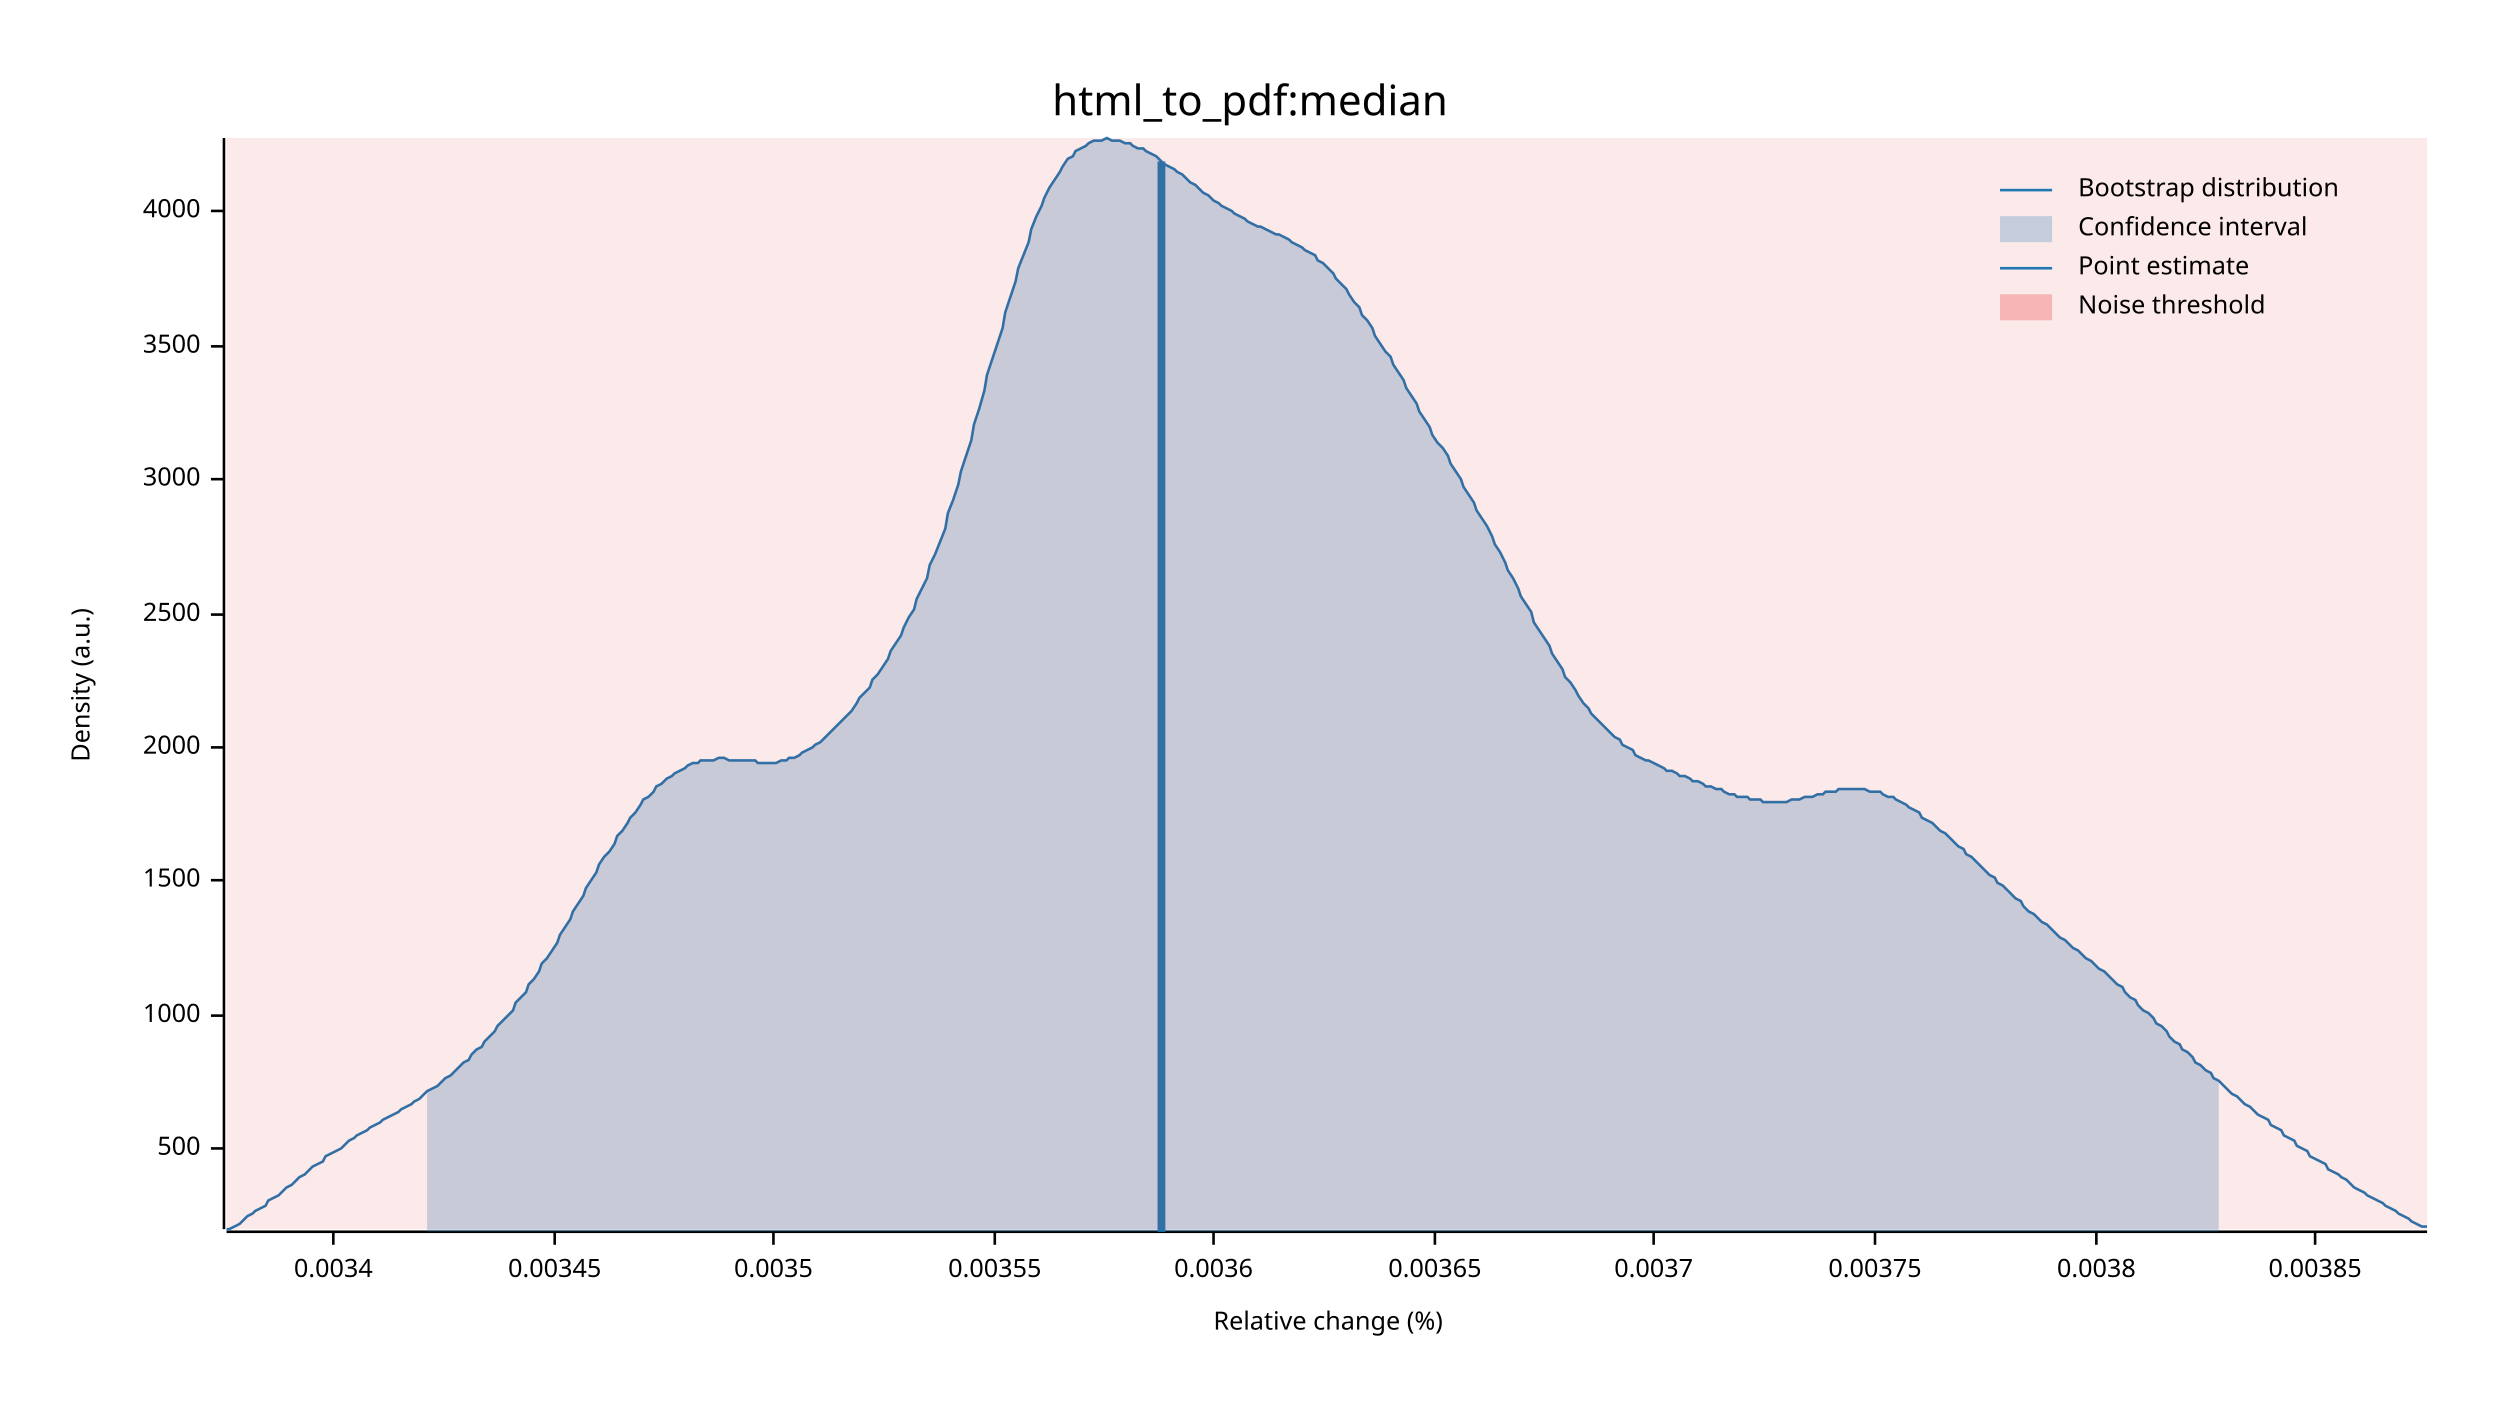
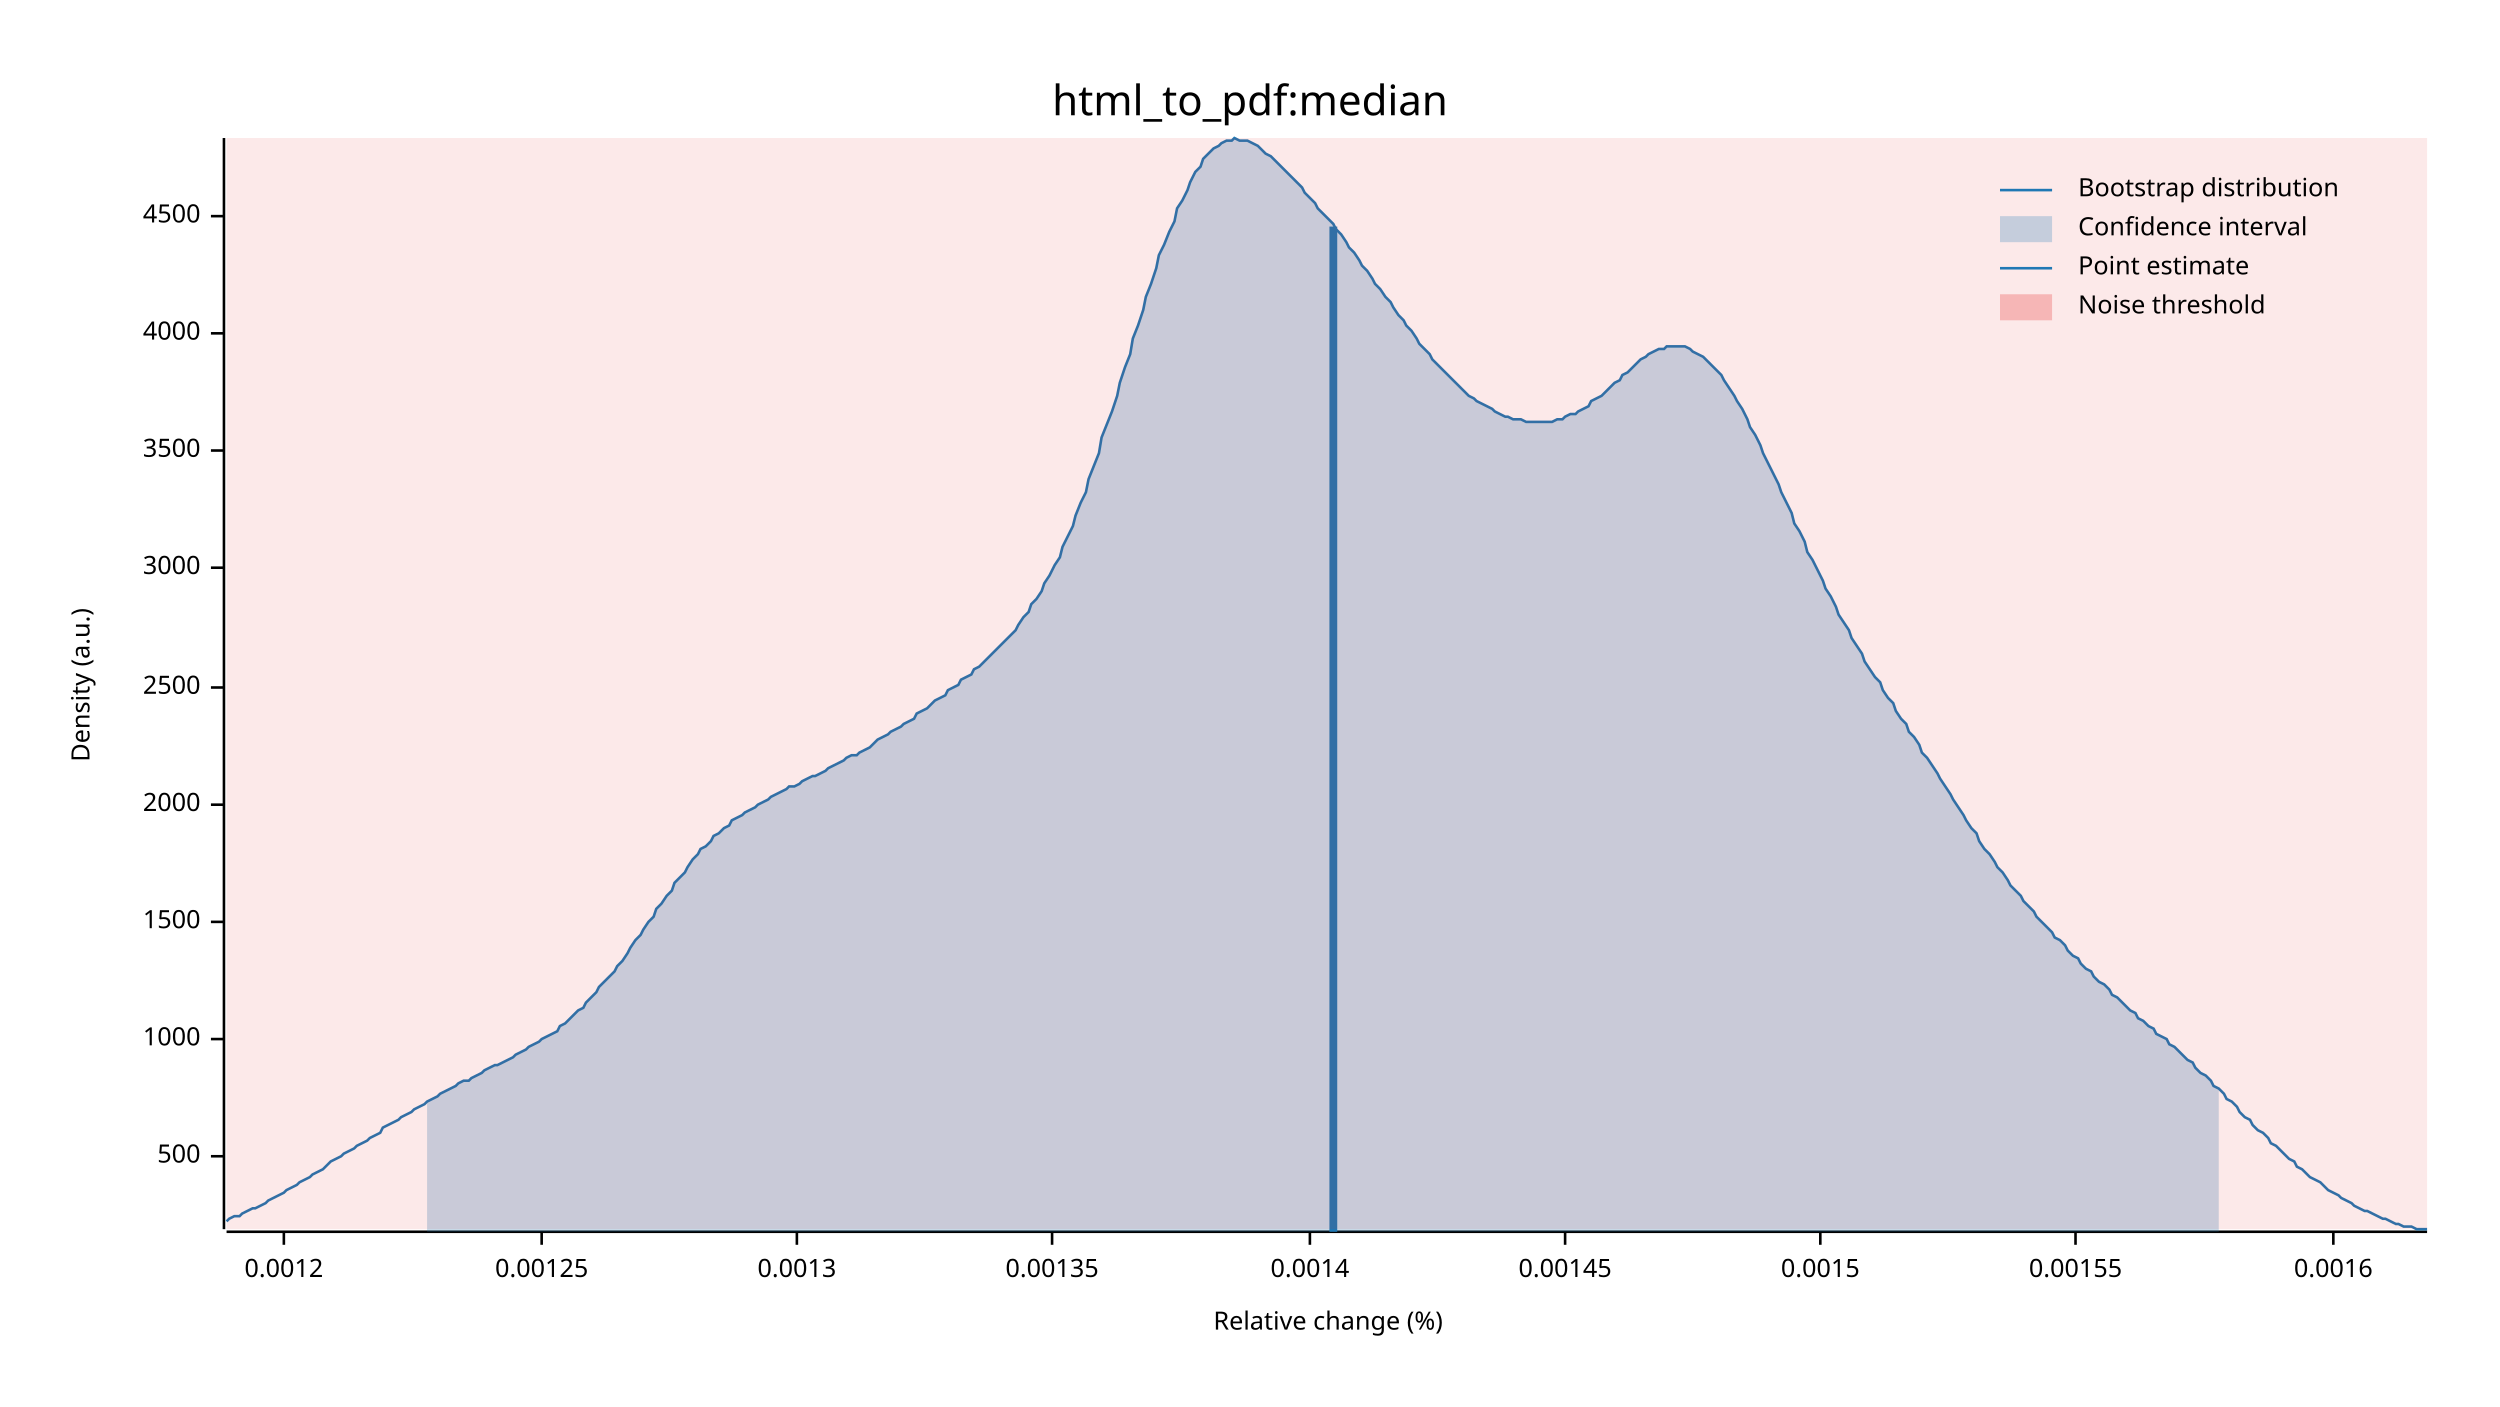
<svg xmlns="http://www.w3.org/2000/svg" width="960" height="540" viewBox="0 0 960 540">
  <text x="480" y="32" dy="0.76em" text-anchor="middle" font-family="sans-serif" font-size="16.129" opacity="1" fill="#000000">
html_to_pdf:median
</text>
  <text x="27" y="263" dy="0.76em" text-anchor="middle" font-family="sans-serif" font-size="9.677" opacity="1" fill="#000000" transform="rotate(270, 27, 263)">
Density (a.u.)
</text>
  <text x="510" y="513" dy="-0.5ex" text-anchor="middle" font-family="sans-serif" font-size="9.677" opacity="1" fill="#000000">
Relative change (%)
</text>
  <polyline fill="none" opacity="1" stroke="#000000" stroke-width="1" points="86,53 86,472 " />
-   <text x="77" y="441" dy="0.5ex" text-anchor="end" font-family="sans-serif" font-size="9.677" opacity="1" fill="#000000">
+   <text x="77" y="444" dy="0.5ex" text-anchor="end" font-family="sans-serif" font-size="9.677" opacity="1" fill="#000000">
500
</text>
-   <polyline fill="none" opacity="1" stroke="#000000" stroke-width="1" points="81,441 86,441 " />
-   <text x="77" y="390" dy="0.5ex" text-anchor="end" font-family="sans-serif" font-size="9.677" opacity="1" fill="#000000">
+   <polyline fill="none" opacity="1" stroke="#000000" stroke-width="1" points="81,444 86,444 " />
+   <text x="77" y="399" dy="0.5ex" text-anchor="end" font-family="sans-serif" font-size="9.677" opacity="1" fill="#000000">
1000
</text>
-   <polyline fill="none" opacity="1" stroke="#000000" stroke-width="1" points="81,390 86,390 " />
-   <text x="77" y="338" dy="0.5ex" text-anchor="end" font-family="sans-serif" font-size="9.677" opacity="1" fill="#000000">
+   <polyline fill="none" opacity="1" stroke="#000000" stroke-width="1" points="81,399 86,399 " />
+   <text x="77" y="354" dy="0.5ex" text-anchor="end" font-family="sans-serif" font-size="9.677" opacity="1" fill="#000000">
1500
</text>
-   <polyline fill="none" opacity="1" stroke="#000000" stroke-width="1" points="81,338 86,338 " />
-   <text x="77" y="287" dy="0.5ex" text-anchor="end" font-family="sans-serif" font-size="9.677" opacity="1" fill="#000000">
+   <polyline fill="none" opacity="1" stroke="#000000" stroke-width="1" points="81,354 86,354 " />
+   <text x="77" y="309" dy="0.5ex" text-anchor="end" font-family="sans-serif" font-size="9.677" opacity="1" fill="#000000">
2000
</text>
-   <polyline fill="none" opacity="1" stroke="#000000" stroke-width="1" points="81,287 86,287 " />
-   <text x="77" y="236" dy="0.5ex" text-anchor="end" font-family="sans-serif" font-size="9.677" opacity="1" fill="#000000">
+   <polyline fill="none" opacity="1" stroke="#000000" stroke-width="1" points="81,309 86,309 " />
+   <text x="77" y="264" dy="0.5ex" text-anchor="end" font-family="sans-serif" font-size="9.677" opacity="1" fill="#000000">
2500
</text>
-   <polyline fill="none" opacity="1" stroke="#000000" stroke-width="1" points="81,236 86,236 " />
-   <text x="77" y="184" dy="0.5ex" text-anchor="end" font-family="sans-serif" font-size="9.677" opacity="1" fill="#000000">
+   <polyline fill="none" opacity="1" stroke="#000000" stroke-width="1" points="81,264 86,264 " />
+   <text x="77" y="218" dy="0.5ex" text-anchor="end" font-family="sans-serif" font-size="9.677" opacity="1" fill="#000000">
3000
</text>
-   <polyline fill="none" opacity="1" stroke="#000000" stroke-width="1" points="81,184 86,184 " />
-   <text x="77" y="133" dy="0.5ex" text-anchor="end" font-family="sans-serif" font-size="9.677" opacity="1" fill="#000000">
+   <polyline fill="none" opacity="1" stroke="#000000" stroke-width="1" points="81,218 86,218 " />
+   <text x="77" y="173" dy="0.5ex" text-anchor="end" font-family="sans-serif" font-size="9.677" opacity="1" fill="#000000">
3500
</text>
-   <polyline fill="none" opacity="1" stroke="#000000" stroke-width="1" points="81,133 86,133 " />
-   <text x="77" y="81" dy="0.5ex" text-anchor="end" font-family="sans-serif" font-size="9.677" opacity="1" fill="#000000">
+   <polyline fill="none" opacity="1" stroke="#000000" stroke-width="1" points="81,173 86,173 " />
+   <text x="77" y="128" dy="0.5ex" text-anchor="end" font-family="sans-serif" font-size="9.677" opacity="1" fill="#000000">
4000
</text>
-   <polyline fill="none" opacity="1" stroke="#000000" stroke-width="1" points="81,81 86,81 " />
+   <polyline fill="none" opacity="1" stroke="#000000" stroke-width="1" points="81,128 86,128 " />
+   <text x="77" y="83" dy="0.5ex" text-anchor="end" font-family="sans-serif" font-size="9.677" opacity="1" fill="#000000">
+ 4500
+ </text>
+   <polyline fill="none" opacity="1" stroke="#000000" stroke-width="1" points="81,83 86,83 " />
  <polyline fill="none" opacity="1" stroke="#000000" stroke-width="1" points="87,473 932,473 " />
-   <text x="128" y="483" dy="0.76em" text-anchor="middle" font-family="sans-serif" font-size="9.677" opacity="1" fill="#000000">
- 0.0034
+   <text x="109" y="483" dy="0.76em" text-anchor="middle" font-family="sans-serif" font-size="9.677" opacity="1" fill="#000000">
+ 0.0012
</text>
-   <polyline fill="none" opacity="1" stroke="#000000" stroke-width="1" points="128,473 128,478 " />
-   <text x="213" y="483" dy="0.76em" text-anchor="middle" font-family="sans-serif" font-size="9.677" opacity="1" fill="#000000">
- 0.00345
+   <polyline fill="none" opacity="1" stroke="#000000" stroke-width="1" points="109,473 109,478 " />
+   <text x="208" y="483" dy="0.76em" text-anchor="middle" font-family="sans-serif" font-size="9.677" opacity="1" fill="#000000">
+ 0.00125
</text>
-   <polyline fill="none" opacity="1" stroke="#000000" stroke-width="1" points="213,473 213,478 " />
-   <text x="297" y="483" dy="0.76em" text-anchor="middle" font-family="sans-serif" font-size="9.677" opacity="1" fill="#000000">
- 0.0035
+   <polyline fill="none" opacity="1" stroke="#000000" stroke-width="1" points="208,473 208,478 " />
+   <text x="306" y="483" dy="0.76em" text-anchor="middle" font-family="sans-serif" font-size="9.677" opacity="1" fill="#000000">
+ 0.0013
</text>
-   <polyline fill="none" opacity="1" stroke="#000000" stroke-width="1" points="297,473 297,478 " />
-   <text x="382" y="483" dy="0.76em" text-anchor="middle" font-family="sans-serif" font-size="9.677" opacity="1" fill="#000000">
- 0.00355
+   <polyline fill="none" opacity="1" stroke="#000000" stroke-width="1" points="306,473 306,478 " />
+   <text x="404" y="483" dy="0.76em" text-anchor="middle" font-family="sans-serif" font-size="9.677" opacity="1" fill="#000000">
+ 0.00135
</text>
-   <polyline fill="none" opacity="1" stroke="#000000" stroke-width="1" points="382,473 382,478 " />
-   <text x="466" y="483" dy="0.76em" text-anchor="middle" font-family="sans-serif" font-size="9.677" opacity="1" fill="#000000">
- 0.0036
+   <polyline fill="none" opacity="1" stroke="#000000" stroke-width="1" points="404,473 404,478 " />
+   <text x="503" y="483" dy="0.76em" text-anchor="middle" font-family="sans-serif" font-size="9.677" opacity="1" fill="#000000">
+ 0.0014
</text>
-   <polyline fill="none" opacity="1" stroke="#000000" stroke-width="1" points="466,473 466,478 " />
-   <text x="551" y="483" dy="0.76em" text-anchor="middle" font-family="sans-serif" font-size="9.677" opacity="1" fill="#000000">
- 0.00365
+   <polyline fill="none" opacity="1" stroke="#000000" stroke-width="1" points="503,473 503,478 " />
+   <text x="601" y="483" dy="0.76em" text-anchor="middle" font-family="sans-serif" font-size="9.677" opacity="1" fill="#000000">
+ 0.00145
</text>
-   <polyline fill="none" opacity="1" stroke="#000000" stroke-width="1" points="551,473 551,478 " />
-   <text x="635" y="483" dy="0.76em" text-anchor="middle" font-family="sans-serif" font-size="9.677" opacity="1" fill="#000000">
- 0.0037
+   <polyline fill="none" opacity="1" stroke="#000000" stroke-width="1" points="601,473 601,478 " />
+   <text x="699" y="483" dy="0.76em" text-anchor="middle" font-family="sans-serif" font-size="9.677" opacity="1" fill="#000000">
+ 0.0015
</text>
-   <polyline fill="none" opacity="1" stroke="#000000" stroke-width="1" points="635,473 635,478 " />
-   <text x="720" y="483" dy="0.76em" text-anchor="middle" font-family="sans-serif" font-size="9.677" opacity="1" fill="#000000">
- 0.00375
+   <polyline fill="none" opacity="1" stroke="#000000" stroke-width="1" points="699,473 699,478 " />
+   <text x="797" y="483" dy="0.76em" text-anchor="middle" font-family="sans-serif" font-size="9.677" opacity="1" fill="#000000">
+ 0.00155
</text>
-   <polyline fill="none" opacity="1" stroke="#000000" stroke-width="1" points="720,473 720,478 " />
-   <text x="805" y="483" dy="0.76em" text-anchor="middle" font-family="sans-serif" font-size="9.677" opacity="1" fill="#000000">
- 0.0038
+   <polyline fill="none" opacity="1" stroke="#000000" stroke-width="1" points="797,473 797,478 " />
+   <text x="896" y="483" dy="0.76em" text-anchor="middle" font-family="sans-serif" font-size="9.677" opacity="1" fill="#000000">
+ 0.0016
</text>
-   <polyline fill="none" opacity="1" stroke="#000000" stroke-width="1" points="805,473 805,478 " />
-   <text x="889" y="483" dy="0.76em" text-anchor="middle" font-family="sans-serif" font-size="9.677" opacity="1" fill="#000000">
- 0.00385
- </text>
-   <polyline fill="none" opacity="1" stroke="#000000" stroke-width="1" points="889,473 889,478 " />
-   <polyline fill="none" opacity="1" stroke="#1F78B4" stroke-width="1" points="87,472 88,472 90,471 92,470 93,469 95,467 97,466 98,465 100,464 102,463 103,461 105,460 107,459 109,457 110,456 112,455 114,453 115,452 117,451 119,449 120,448 122,447 124,446 125,444 127,443 129,442 131,441 132,440 134,438 136,437 137,436 139,435 141,434 142,433 144,432 146,431 147,430 149,429 151,428 153,427 154,426 156,425 158,424 159,423 161,422 163,420 164,419 166,418 168,417 169,416 171,414 173,413 175,411 176,410 178,408 180,407 181,405 183,403 185,402 186,400 188,398 190,396 191,394 193,392 195,390 197,388 198,385 200,383 202,381 203,378 205,376 207,373 208,370 210,368 212,365 214,362 215,359 217,356 219,353 220,350 222,347 224,344 225,341 227,338 229,335 230,332 232,329 234,327 236,324 237,321 239,319 241,316 242,314 244,312 246,309 247,307 249,306 251,304 252,302 254,301 256,299 258,298 259,297 261,296 263,295 264,294 266,293 268,293 269,292 271,292 273,292 274,292 276,291 278,291 280,292 281,292 283,292 285,292 286,292 288,292 290,292 291,293 293,293 295,293 296,293 298,293 300,292 302,292 303,291 305,291 307,290 308,289 310,288 312,287 313,286 315,285 317,283 318,282 320,280 322,278 324,276 325,275 327,273 329,270 330,268 332,266 334,264 335,261 337,259 339,256 341,253 342,250 344,247 346,244 347,241 349,237 351,234 352,230 354,226 356,222 357,217 359,213 361,208 363,203 364,197 366,192 368,186 369,181 371,175 373,169 374,163 376,157 378,150 379,144 381,138 383,132 385,126 386,120 388,114 390,108 391,103 393,98 395,93 396,88 398,83 400,79 401,76 403,72 405,69 407,66 408,64 410,61 412,60 413,58 415,57 417,56 418,55 420,54 422,54 423,54 425,53 427,54 429,54 430,54 432,55 434,55 435,56 437,57 439,57 440,58 442,59 444,60 445,61 447,63 449,64 451,65 452,66 454,67 456,69 457,70 459,71 461,73 462,74 464,75 466,77 468,78 469,79 471,80 473,81 474,82 476,83 478,84 479,85 481,86 483,87 484,87 486,88 488,89 490,90 491,90 493,91 495,92 496,93 498,94 500,95 501,96 503,97 505,98 506,100 508,101 510,103 512,105 513,107 515,109 517,111 518,113 520,116 522,118 523,121 525,123 527,126 528,129 530,132 532,135 534,137 535,140 537,143 539,146 540,149 542,152 544,155 545,158 547,161 549,164 550,167 552,170 554,172 556,175 557,178 559,181 561,184 562,187 564,190 566,193 567,196 569,199 571,202 573,206 574,209 576,212 578,216 579,219 581,222 583,226 584,229 586,232 588,235 589,239 591,242 593,245 595,248 596,251 598,254 600,257 601,260 603,262 605,265 606,267 608,270 610,272 611,274 613,276 615,278 617,280 618,281 620,283 622,284 623,286 625,287 627,288 628,290 630,291 632,292 633,292 635,293 637,294 639,295 640,296 642,296 644,297 645,298 647,298 649,299 650,300 652,300 654,301 655,302 657,302 659,303 661,303 662,304 664,305 666,305 667,306 669,306 671,306 672,307 674,307 676,307 677,308 679,308 681,308 683,308 684,308 686,308 688,307 689,307 691,307 693,306 694,306 696,306 698,305 700,305 701,304 703,304 705,304 706,303 708,303 710,303 711,303 713,303 715,303 716,303 718,304 720,304 722,304 723,305 725,306 727,306 728,307 730,308 732,309 733,310 735,311 737,312 738,314 740,315 742,316 744,318 745,319 747,320 749,322 750,323 752,325 754,326 755,328 757,329 759,331 760,332 762,334 764,336 766,337 767,339 769,340 771,342 772,343 774,345 776,346 777,348 779,350 781,351 782,352 784,354 786,355 788,357 789,358 791,360 793,361 794,362 796,364 798,365 799,366 801,368 803,369 804,370 806,372 808,373 810,375 811,376 813,378 815,379 816,381 818,383 820,384 821,386 823,388 825,389 827,391 828,393 830,394 832,396 833,398 835,400 837,401 838,403 840,404 842,406 843,408 845,409 847,411 849,412 850,414 852,415 854,417 855,418 857,420 859,421 860,422 862,424 864,425 865,426 867,428 869,429 871,430 872,432 874,433 876,434 877,436 879,437 881,438 882,440 884,441 886,442 887,444 889,445 891,446 893,447 894,449 896,450 898,451 899,452 901,453 903,455 904,456 906,457 908,458 909,459 911,460 913,461 915,462 916,463 918,464 920,465 921,466 923,467 925,468 926,469 928,470 930,471 932,471 " />
-   <polygon opacity="0.25" fill="#1F78B4" points="164,419 166,418 168,417 169,416 171,414 173,413 175,411 176,410 178,408 180,407 181,405 183,403 185,402 186,400 188,398 190,396 191,394 193,392 195,390 197,388 198,385 200,383 202,381 203,378 205,376 207,373 208,370 210,368 212,365 214,362 215,359 217,356 219,353 220,350 222,347 224,344 225,341 227,338 229,335 230,332 232,329 234,327 236,324 237,321 239,319 241,316 242,314 244,312 246,309 247,307 249,306 251,304 252,302 254,301 256,299 258,298 259,297 261,296 263,295 264,294 266,293 268,293 269,292 271,292 273,292 274,292 276,291 278,291 280,292 281,292 283,292 285,292 286,292 288,292 290,292 291,293 293,293 295,293 296,293 298,293 300,292 302,292 303,291 305,291 307,290 308,289 310,288 312,287 313,286 315,285 317,283 318,282 320,280 322,278 324,276 325,275 327,273 329,270 330,268 332,266 334,264 335,261 337,259 339,256 341,253 342,250 344,247 346,244 347,241 349,237 351,234 352,230 354,226 356,222 357,217 359,213 361,208 363,203 364,197 366,192 368,186 369,181 371,175 373,169 374,163 376,157 378,150 379,144 381,138 383,132 385,126 386,120 388,114 390,108 391,103 393,98 395,93 396,88 398,83 400,79 401,76 403,72 405,69 407,66 408,64 410,61 412,60 413,58 415,57 417,56 418,55 420,54 422,54 423,54 425,53 427,54 429,54 430,54 432,55 434,55 435,56 437,57 439,57 440,58 442,59 444,60 445,61 447,63 449,64 451,65 452,66 454,67 456,69 457,70 459,71 461,73 462,74 464,75 466,77 468,78 469,79 471,80 473,81 474,82 476,83 478,84 479,85 481,86 483,87 484,87 486,88 488,89 490,90 491,90 493,91 495,92 496,93 498,94 500,95 501,96 503,97 505,98 506,100 508,101 510,103 512,105 513,107 515,109 517,111 518,113 520,116 522,118 523,121 525,123 527,126 528,129 530,132 532,135 534,137 535,140 537,143 539,146 540,149 542,152 544,155 545,158 547,161 549,164 550,167 552,170 554,172 556,175 557,178 559,181 561,184 562,187 564,190 566,193 567,196 569,199 571,202 573,206 574,209 576,212 578,216 579,219 581,222 583,226 584,229 586,232 588,235 589,239 591,242 593,245 595,248 596,251 598,254 600,257 601,260 603,262 605,265 606,267 608,270 610,272 611,274 613,276 615,278 617,280 618,281 620,283 622,284 623,286 625,287 627,288 628,290 630,291 632,292 633,292 635,293 637,294 639,295 640,296 642,296 644,297 645,298 647,298 649,299 650,300 652,300 654,301 655,302 657,302 659,303 661,303 662,304 664,305 666,305 667,306 669,306 671,306 672,307 674,307 676,307 677,308 679,308 681,308 683,308 684,308 686,308 688,307 689,307 691,307 693,306 694,306 696,306 698,305 700,305 701,304 703,304 705,304 706,303 708,303 710,303 711,303 713,303 715,303 716,303 718,304 720,304 722,304 723,305 725,306 727,306 728,307 730,308 732,309 733,310 735,311 737,312 738,314 740,315 742,316 744,318 745,319 747,320 749,322 750,323 752,325 754,326 755,328 757,329 759,331 760,332 762,334 764,336 766,337 767,339 769,340 771,342 772,343 774,345 776,346 777,348 779,350 781,351 782,352 784,354 786,355 788,357 789,358 791,360 793,361 794,362 796,364 798,365 799,366 801,368 803,369 804,370 806,372 808,373 810,375 811,376 813,378 815,379 816,381 818,383 820,384 821,386 823,388 825,389 827,391 828,393 830,394 832,396 833,398 835,400 837,401 838,403 840,404 842,406 843,408 845,409 847,411 849,412 850,414 852,415 852,473 164,473 " />
-   <polyline fill="none" opacity="1" stroke="#1F78B4" stroke-width="3" points="446,473 446,62 " />
+   <polyline fill="none" opacity="1" stroke="#000000" stroke-width="1" points="896,473 896,478 " />
+   <polyline fill="none" opacity="1" stroke="#1F78B4" stroke-width="1" points="87,469 88,468 90,467 92,467 93,466 95,465 97,464 98,464 100,463 102,462 103,461 105,460 107,459 109,458 110,457 112,456 114,455 115,454 117,453 119,452 120,451 122,450 124,449 125,448 127,446 129,445 131,444 132,443 134,442 136,441 137,440 139,439 141,438 142,437 144,436 146,435 147,433 149,432 151,431 153,430 154,429 156,428 158,427 159,426 161,425 163,424 164,423 166,422 168,421 169,420 171,419 173,418 175,417 176,416 178,415 180,415 181,414 183,413 185,412 186,411 188,410 190,409 191,409 193,408 195,407 197,406 198,405 200,404 202,403 203,402 205,401 207,400 208,399 210,398 212,397 214,396 215,394 217,393 219,391 220,390 222,388 224,387 225,385 227,383 229,381 230,379 232,377 234,375 236,373 237,371 239,369 241,366 242,364 244,361 246,359 247,357 249,354 251,352 252,349 254,347 256,344 258,342 259,339 261,337 263,335 264,333 266,330 268,328 269,326 271,325 273,323 274,321 276,320 278,318 280,317 281,315 283,314 285,313 286,312 288,311 290,310 291,309 293,308 295,307 296,306 298,305 300,304 302,303 303,302 305,302 307,301 308,300 310,299 312,298 313,298 315,297 317,296 318,295 320,294 322,293 324,292 325,291 327,290 329,290 330,289 332,288 334,287 335,286 337,284 339,283 341,282 342,281 344,280 346,279 347,278 349,277 351,276 352,274 354,273 356,272 357,271 359,269 361,268 363,267 364,265 366,264 368,263 369,261 371,260 373,259 374,257 376,256 378,254 379,253 381,251 383,249 385,247 386,246 388,244 390,242 391,240 393,237 395,235 396,232 398,230 400,227 401,224 403,221 405,217 407,214 408,210 410,206 412,202 413,198 415,193 417,189 418,184 420,179 422,174 423,168 425,163 427,158 429,152 430,147 432,141 434,136 435,130 437,125 439,119 440,114 442,109 444,103 445,98 447,94 449,89 451,85 452,80 454,77 456,73 457,70 459,66 461,64 462,61 464,59 466,57 468,56 469,55 471,54 473,54 474,53 476,54 478,54 479,54 481,55 483,56 484,57 486,59 488,60 490,62 491,63 493,65 495,67 496,68 498,70 500,72 501,74 503,76 505,78 506,80 508,82 510,84 512,86 513,88 515,90 517,93 518,95 520,97 522,100 523,102 525,104 527,107 528,109 530,111 532,114 534,116 535,118 537,121 539,123 540,125 542,127 544,130 545,132 547,134 549,136 550,138 552,140 554,142 556,144 557,145 559,147 561,149 562,150 564,152 566,153 567,154 569,155 571,156 573,157 574,158 576,159 578,160 579,160 581,161 583,161 584,161 586,162 588,162 589,162 591,162 593,162 595,162 596,162 598,161 600,161 601,160 603,159 605,159 606,158 608,157 610,156 611,154 613,153 615,152 617,150 618,149 620,147 622,146 623,144 625,143 627,141 628,140 630,138 632,137 633,136 635,135 637,134 639,134 640,133 642,133 644,133 645,133 647,133 649,134 650,135 652,136 654,137 655,138 657,140 659,142 661,144 662,146 664,149 666,152 667,154 669,157 671,161 672,164 674,167 676,171 677,174 679,178 681,182 683,186 684,189 686,193 688,197 689,201 691,204 693,208 694,212 696,215 698,219 700,223 701,226 703,229 705,233 706,236 708,239 710,242 711,245 713,248 715,251 716,254 718,257 720,260 722,262 723,265 725,268 727,270 728,273 730,276 732,278 733,281 735,283 737,286 738,289 740,291 742,294 744,297 745,299 747,302 749,305 750,307 752,310 754,313 755,315 757,318 759,320 760,323 762,326 764,328 766,331 767,333 769,335 771,338 772,340 774,342 776,344 777,346 779,348 781,350 782,352 784,354 786,356 788,358 789,360 791,361 793,363 794,365 796,367 798,368 799,370 801,372 803,373 804,375 806,377 808,378 810,380 811,382 813,383 815,385 816,386 818,388 820,389 821,391 823,392 825,394 827,395 828,397 830,398 832,399 833,401 835,402 837,404 838,405 840,407 842,408 843,410 845,412 847,413 849,415 850,417 852,418 854,420 855,422 857,423 859,425 860,427 862,429 864,430 865,432 867,434 869,435 871,437 872,439 874,440 876,442 877,443 879,445 881,446 882,448 884,449 886,451 887,452 889,453 891,454 893,456 894,457 896,458 898,459 899,460 901,461 903,462 904,463 906,464 908,465 909,465 911,466 913,467 915,468 916,468 918,469 920,470 921,470 923,471 925,471 926,471 928,472 930,472 932,472 " />
+   <polygon opacity="0.25" fill="#1F78B4" points="164,423 166,422 168,421 169,420 171,419 173,418 175,417 176,416 178,415 180,415 181,414 183,413 185,412 186,411 188,410 190,409 191,409 193,408 195,407 197,406 198,405 200,404 202,403 203,402 205,401 207,400 208,399 210,398 212,397 214,396 215,394 217,393 219,391 220,390 222,388 224,387 225,385 227,383 229,381 230,379 232,377 234,375 236,373 237,371 239,369 241,366 242,364 244,361 246,359 247,357 249,354 251,352 252,349 254,347 256,344 258,342 259,339 261,337 263,335 264,333 266,330 268,328 269,326 271,325 273,323 274,321 276,320 278,318 280,317 281,315 283,314 285,313 286,312 288,311 290,310 291,309 293,308 295,307 296,306 298,305 300,304 302,303 303,302 305,302 307,301 308,300 310,299 312,298 313,298 315,297 317,296 318,295 320,294 322,293 324,292 325,291 327,290 329,290 330,289 332,288 334,287 335,286 337,284 339,283 341,282 342,281 344,280 346,279 347,278 349,277 351,276 352,274 354,273 356,272 357,271 359,269 361,268 363,267 364,265 366,264 368,263 369,261 371,260 373,259 374,257 376,256 378,254 379,253 381,251 383,249 385,247 386,246 388,244 390,242 391,240 393,237 395,235 396,232 398,230 400,227 401,224 403,221 405,217 407,214 408,210 410,206 412,202 413,198 415,193 417,189 418,184 420,179 422,174 423,168 425,163 427,158 429,152 430,147 432,141 434,136 435,130 437,125 439,119 440,114 442,109 444,103 445,98 447,94 449,89 451,85 452,80 454,77 456,73 457,70 459,66 461,64 462,61 464,59 466,57 468,56 469,55 471,54 473,54 474,53 476,54 478,54 479,54 481,55 483,56 484,57 486,59 488,60 490,62 491,63 493,65 495,67 496,68 498,70 500,72 501,74 503,76 505,78 506,80 508,82 510,84 512,86 513,88 515,90 517,93 518,95 520,97 522,100 523,102 525,104 527,107 528,109 530,111 532,114 534,116 535,118 537,121 539,123 540,125 542,127 544,130 545,132 547,134 549,136 550,138 552,140 554,142 556,144 557,145 559,147 561,149 562,150 564,152 566,153 567,154 569,155 571,156 573,157 574,158 576,159 578,160 579,160 581,161 583,161 584,161 586,162 588,162 589,162 591,162 593,162 595,162 596,162 598,161 600,161 601,160 603,159 605,159 606,158 608,157 610,156 611,154 613,153 615,152 617,150 618,149 620,147 622,146 623,144 625,143 627,141 628,140 630,138 632,137 633,136 635,135 637,134 639,134 640,133 642,133 644,133 645,133 647,133 649,134 650,135 652,136 654,137 655,138 657,140 659,142 661,144 662,146 664,149 666,152 667,154 669,157 671,161 672,164 674,167 676,171 677,174 679,178 681,182 683,186 684,189 686,193 688,197 689,201 691,204 693,208 694,212 696,215 698,219 700,223 701,226 703,229 705,233 706,236 708,239 710,242 711,245 713,248 715,251 716,254 718,257 720,260 722,262 723,265 725,268 727,270 728,273 730,276 732,278 733,281 735,283 737,286 738,289 740,291 742,294 744,297 745,299 747,302 749,305 750,307 752,310 754,313 755,315 757,318 759,320 760,323 762,326 764,328 766,331 767,333 769,335 771,338 772,340 774,342 776,344 777,346 779,348 781,350 782,352 784,354 786,356 788,358 789,360 791,361 793,363 794,365 796,367 798,368 799,370 801,372 803,373 804,375 806,377 808,378 810,380 811,382 813,383 815,385 816,386 818,388 820,389 821,391 823,392 825,394 827,395 828,397 830,398 832,399 833,401 835,402 837,404 838,405 840,407 842,408 843,410 845,412 847,413 849,415 850,417 852,418 852,473 164,473 " />
+   <polyline fill="none" opacity="1" stroke="#1F78B4" stroke-width="3" points="512,473 512,87 " />
  <rect x="87" y="53" width="845" height="419" opacity="0.1" fill="#E31A1C" stroke="none" />
  <text x="798" y="68" dy="0.76em" text-anchor="start" font-family="sans-serif" font-size="9.677" opacity="1" fill="#000000">
Bootstrap distribution
</text>
  <text x="798" y="83" dy="0.76em" text-anchor="start" font-family="sans-serif" font-size="9.677" opacity="1" fill="#000000">
Confidence interval
</text>
  <text x="798" y="98" dy="0.76em" text-anchor="start" font-family="sans-serif" font-size="9.677" opacity="1" fill="#000000">
Point estimate
</text>
  <text x="798" y="113" dy="0.76em" text-anchor="start" font-family="sans-serif" font-size="9.677" opacity="1" fill="#000000">
Noise threshold
</text>
  <polyline fill="none" opacity="1" stroke="#1F78B4" stroke-width="1" points="768,73 788,73 " />
  <rect x="768" y="83" width="20" height="10" opacity="0.25" fill="#1F78B4" stroke="none" />
  <polyline fill="none" opacity="1" stroke="#1F78B4" stroke-width="1" points="768,103 788,103 " />
  <rect x="768" y="113" width="20" height="10" opacity="0.25" fill="#E31A1C" stroke="none" />
</svg>
